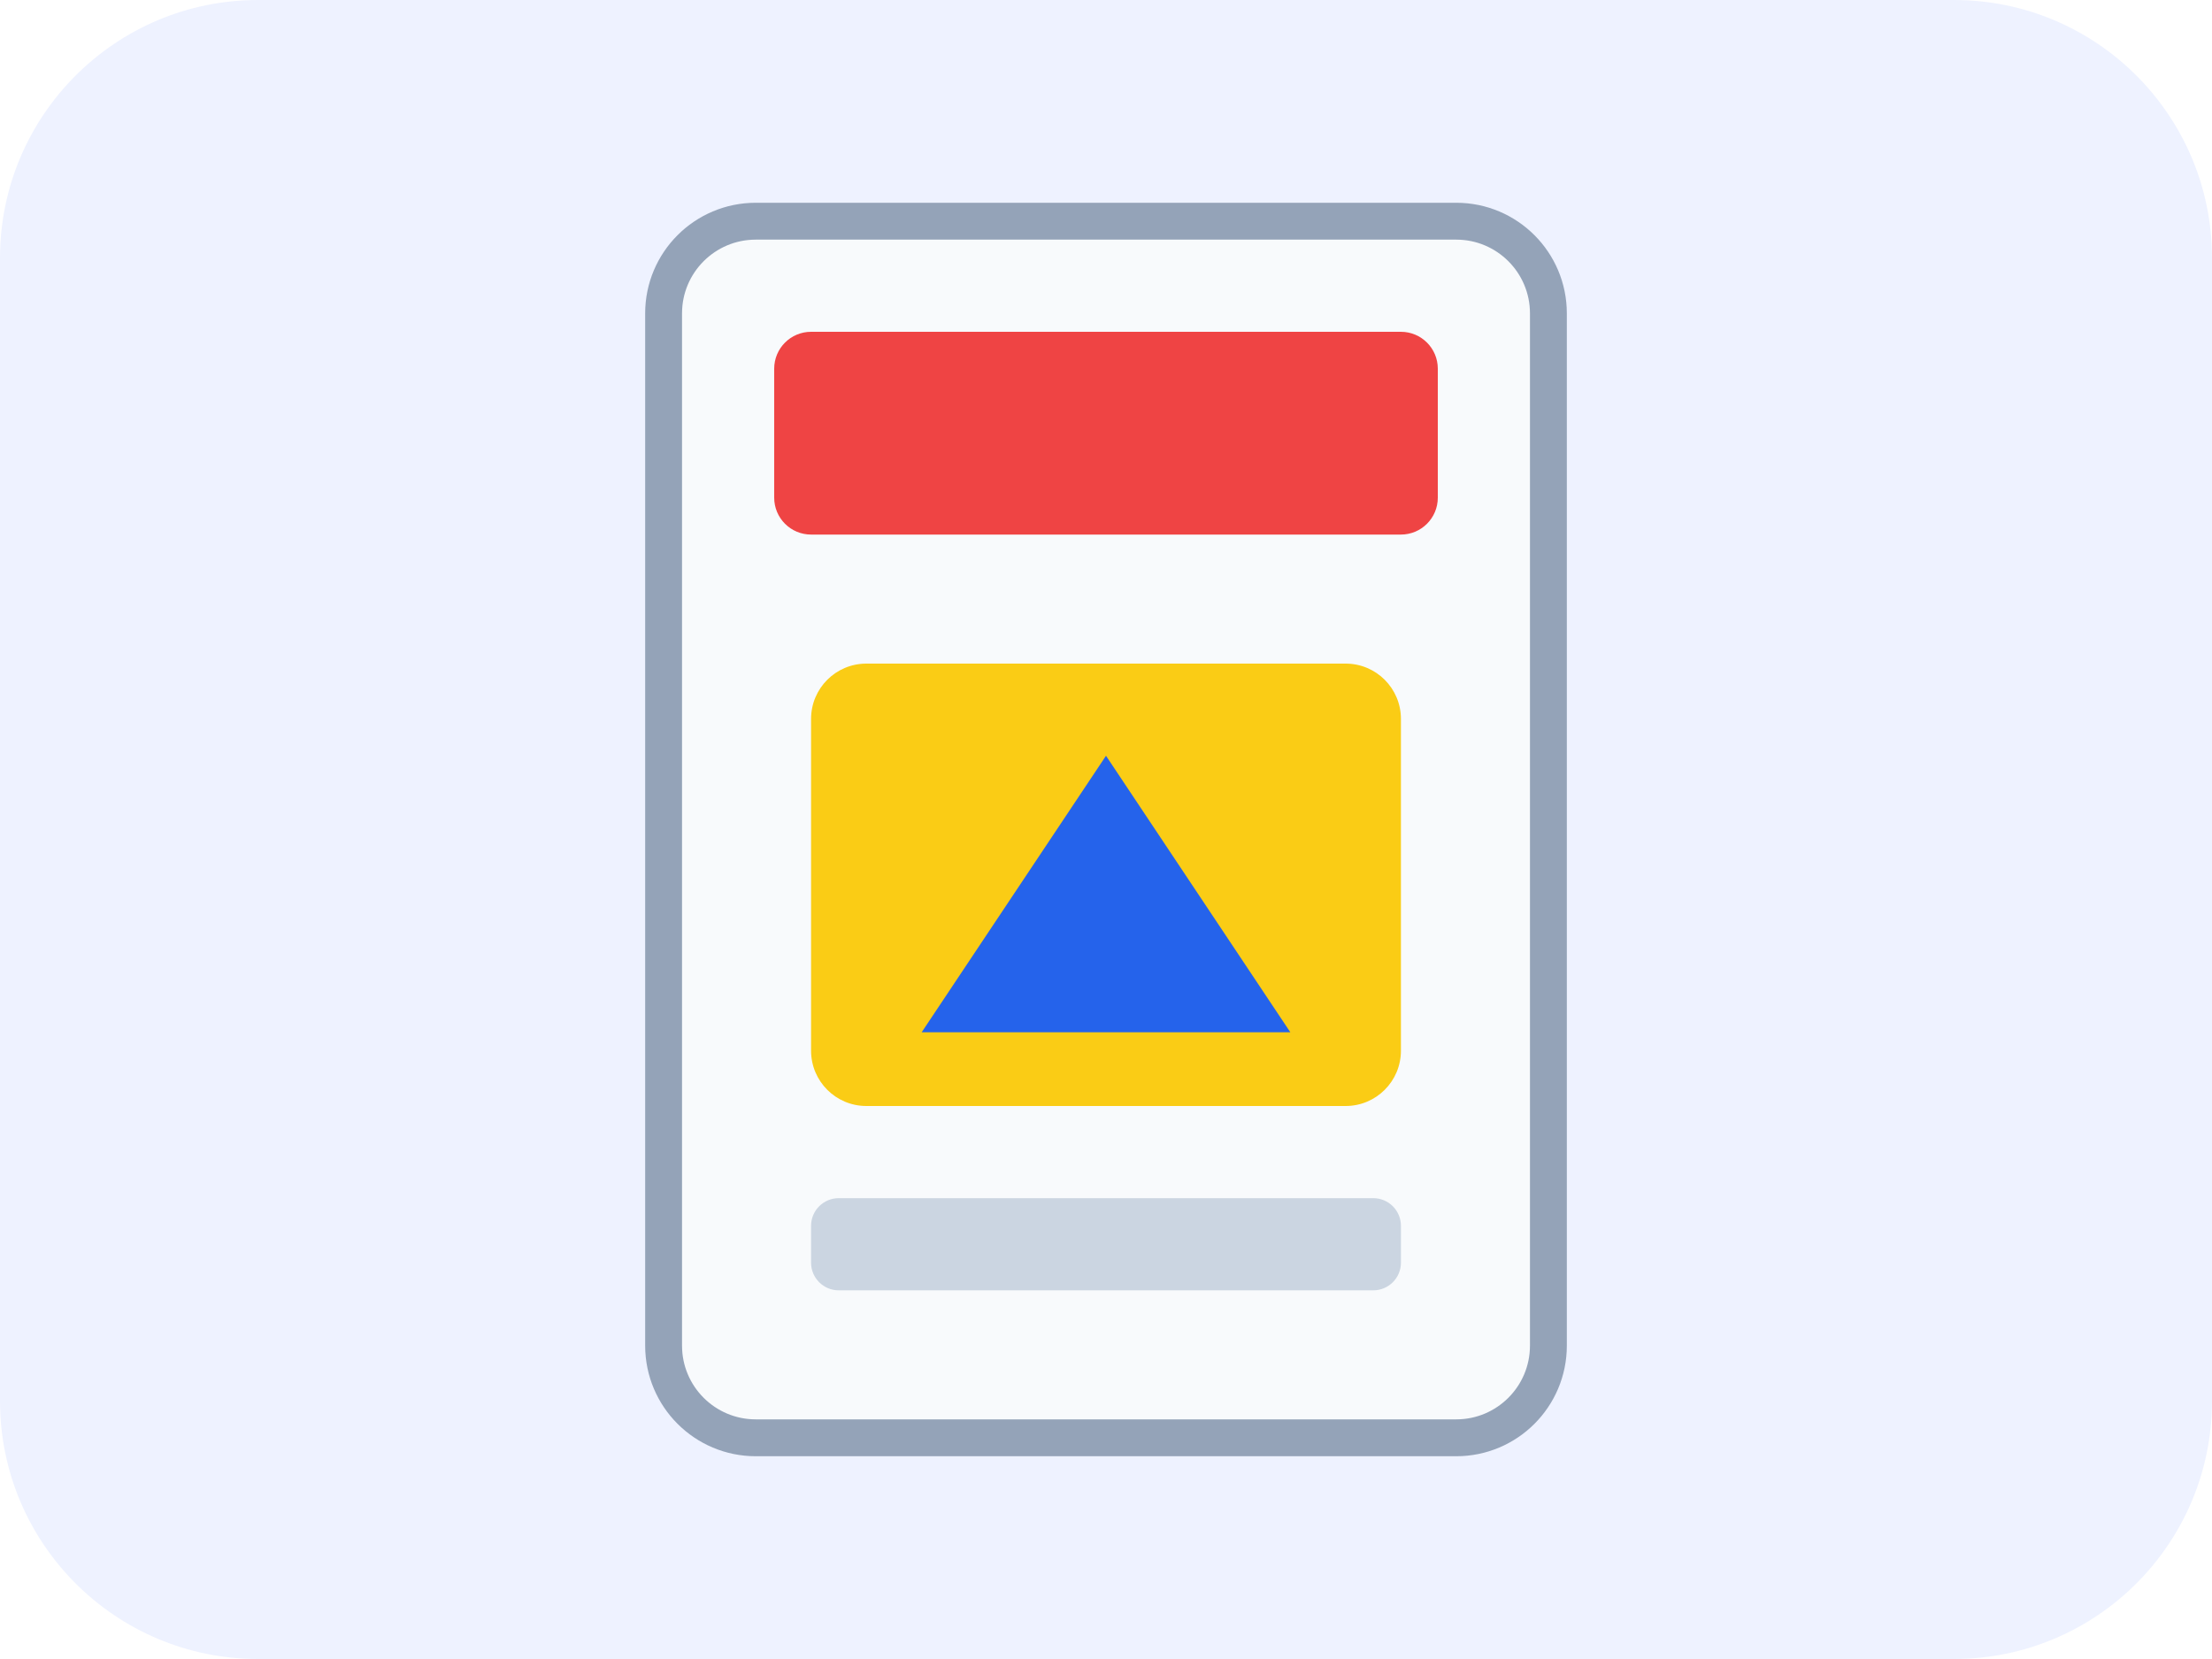
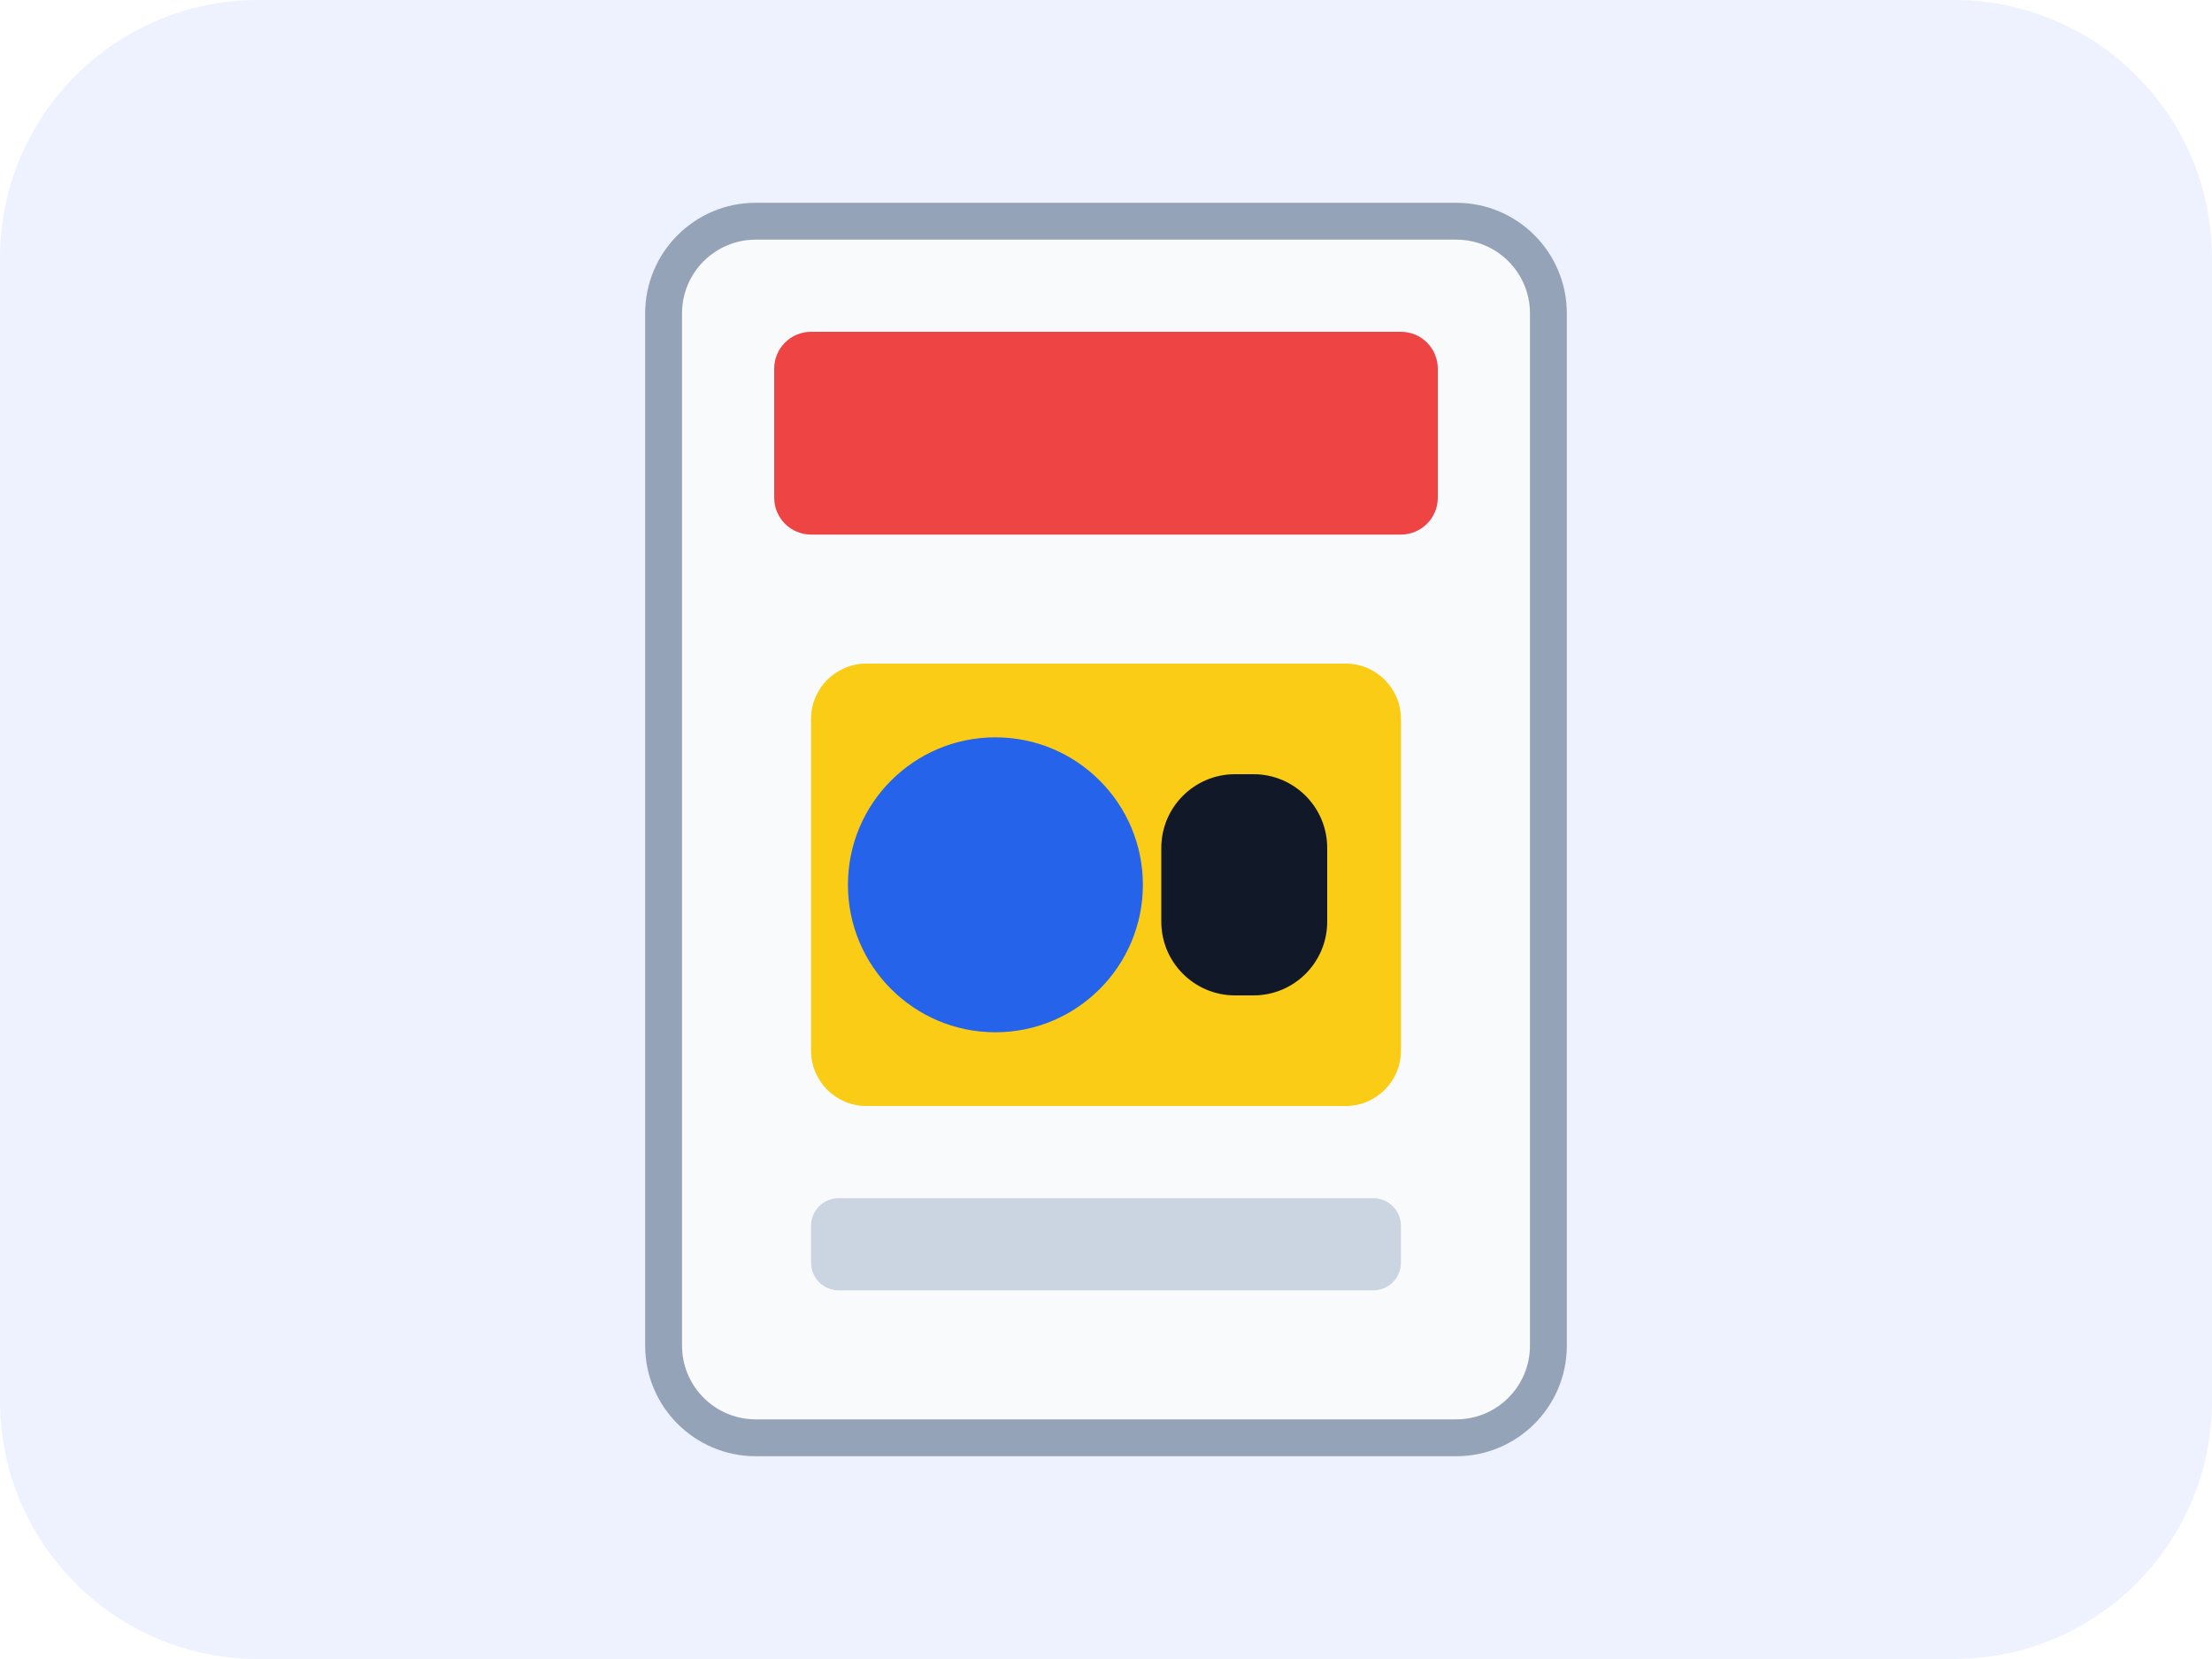
- <svg xmlns="http://www.w3.org/2000/svg" viewBox="0 0 240 180">
+ <svg xmlns="http://www.w3.org/2000/svg" viewBox="0 0 240 180" role="img" aria-label="Graded collectible card with abstract artwork">
  <rect width="240" height="180" rx="28" fill="#eef2ff" />
  <rect x="72" y="24" width="96" height="132" rx="10" fill="#f8fafc" stroke="#94a3b8" stroke-width="4" />
  <rect x="84" y="36" width="72" height="22" rx="4" fill="#ef4444" />
  <rect x="88" y="72" width="64" height="48" rx="6" fill="#facc15" />
-   <path d="M100 112l20-30 20 30" fill="#2563eb" />
+   <circle cx="108" cy="96" r="16" fill="#2563eb" />
+   <rect x="126" y="84" width="18" height="24" rx="8" fill="#111827" />
  <rect x="88" y="130" width="64" height="10" rx="3" fill="#cbd5e1" />
</svg>
